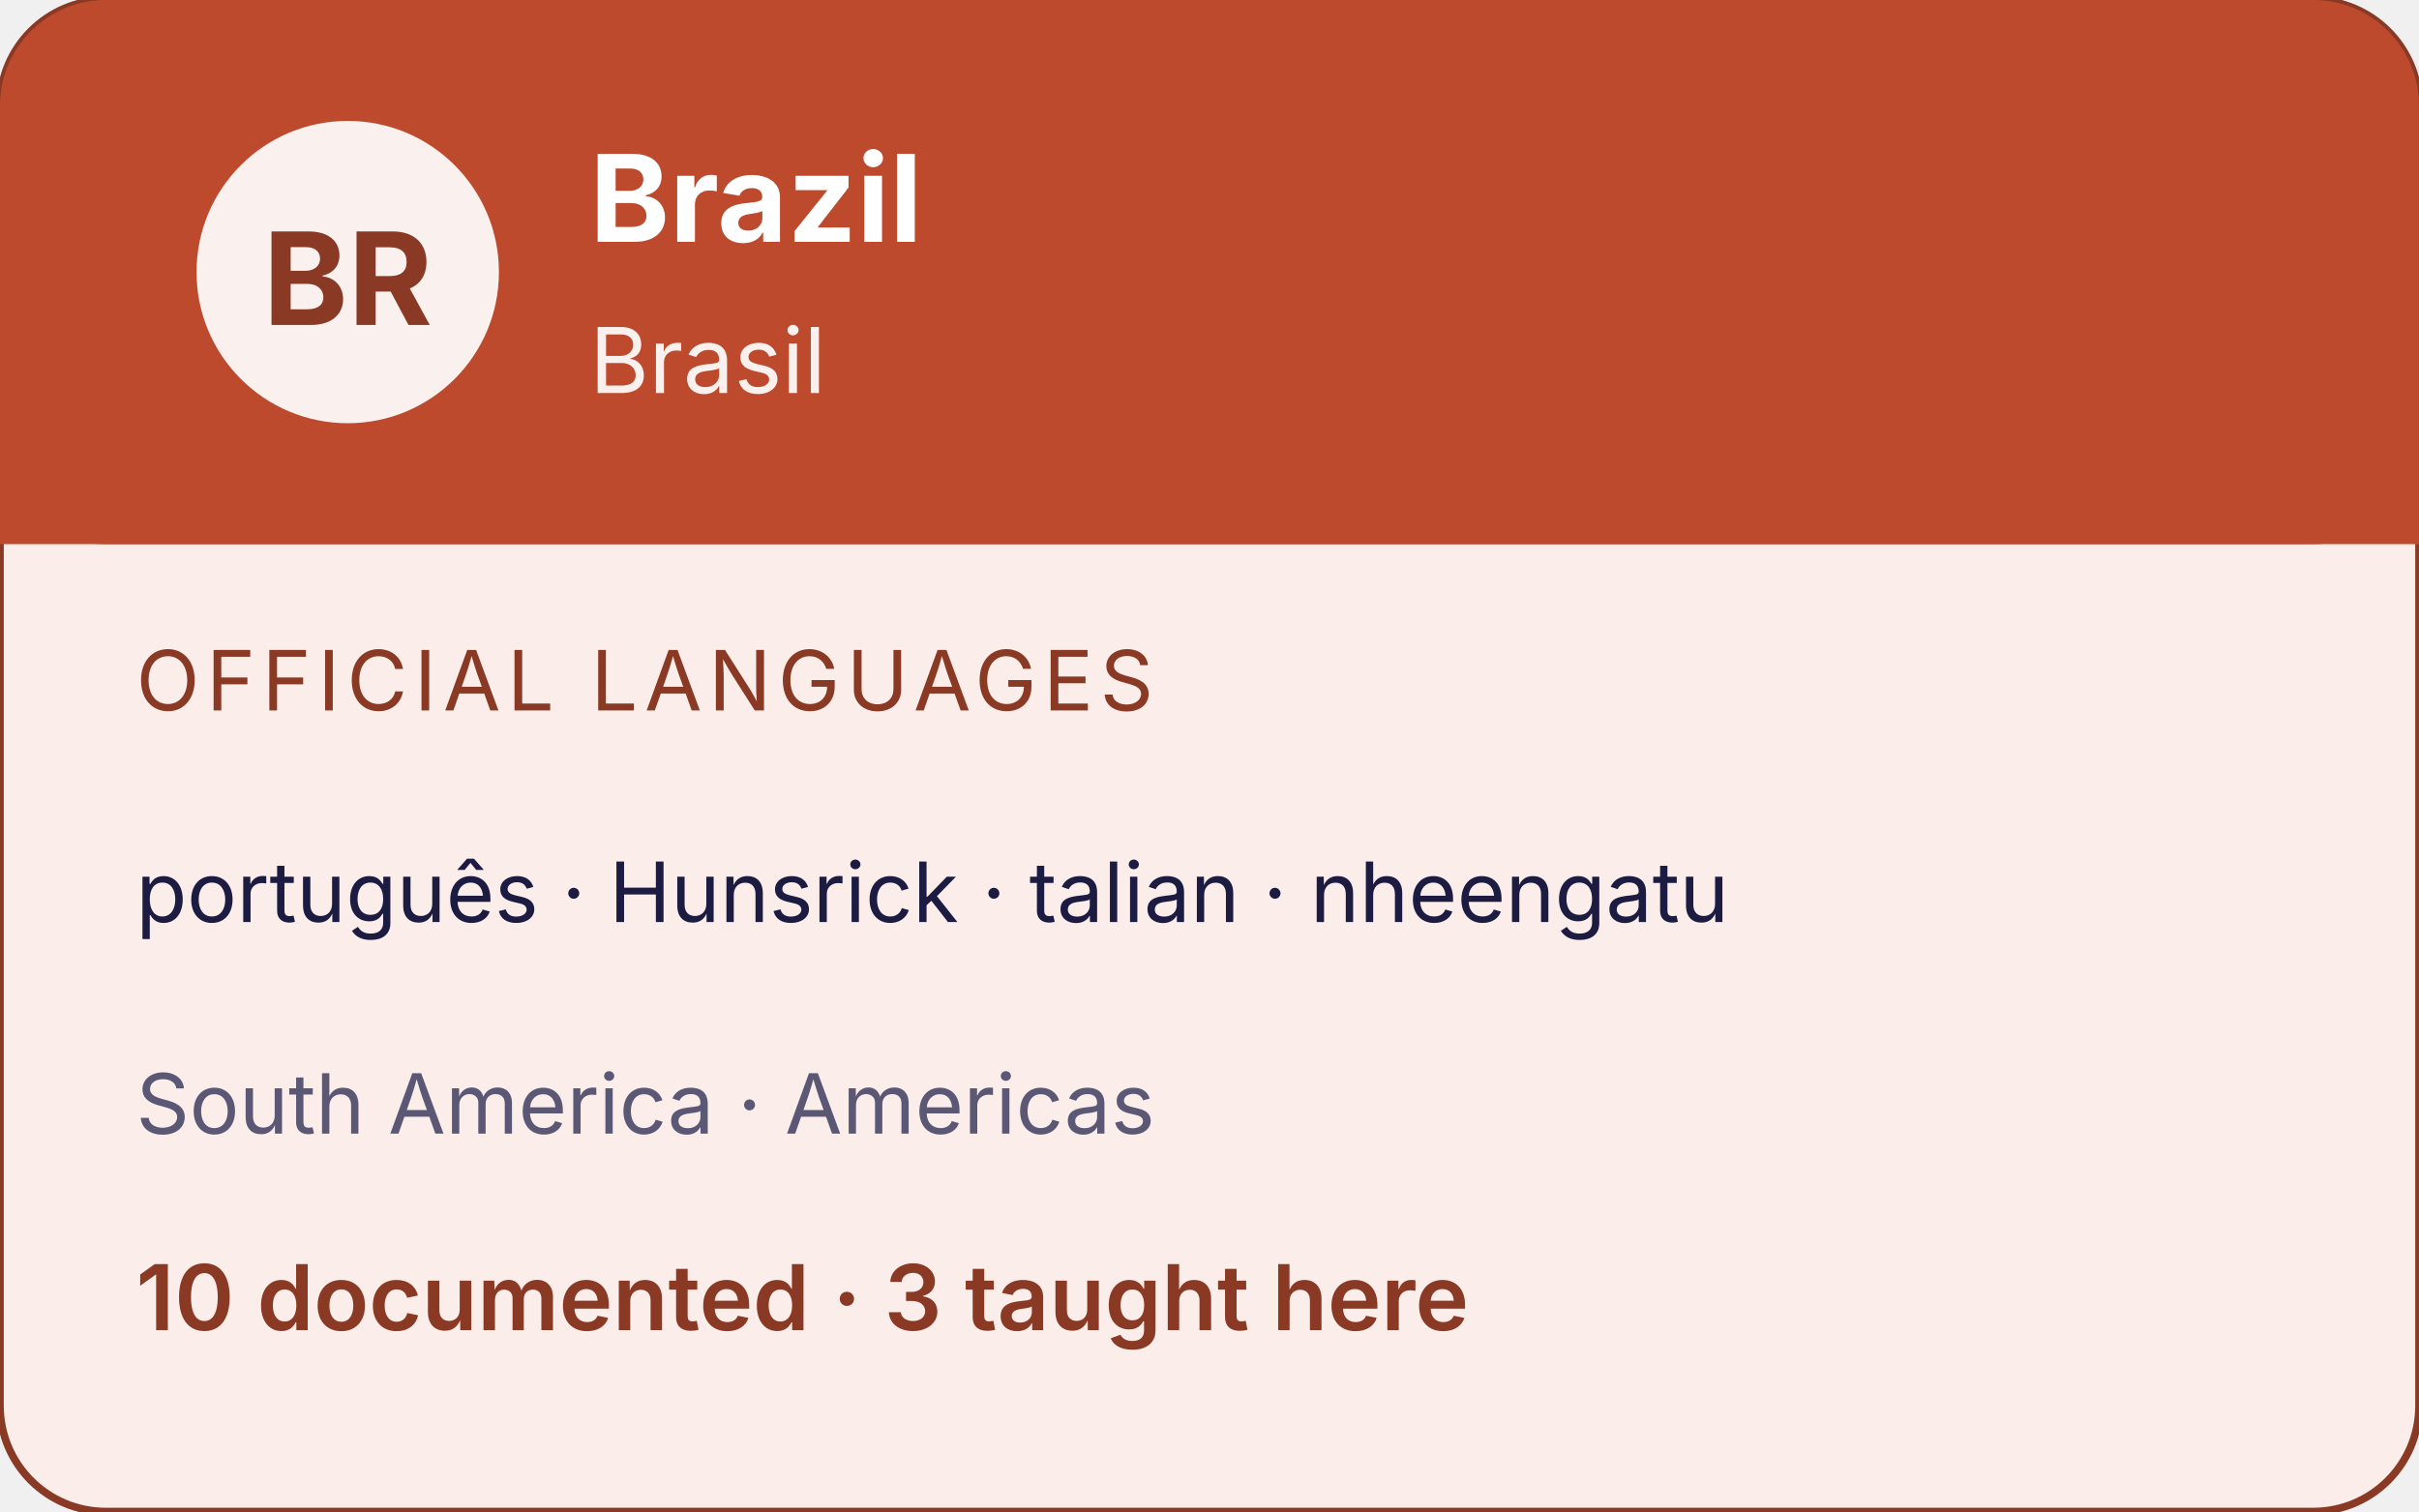
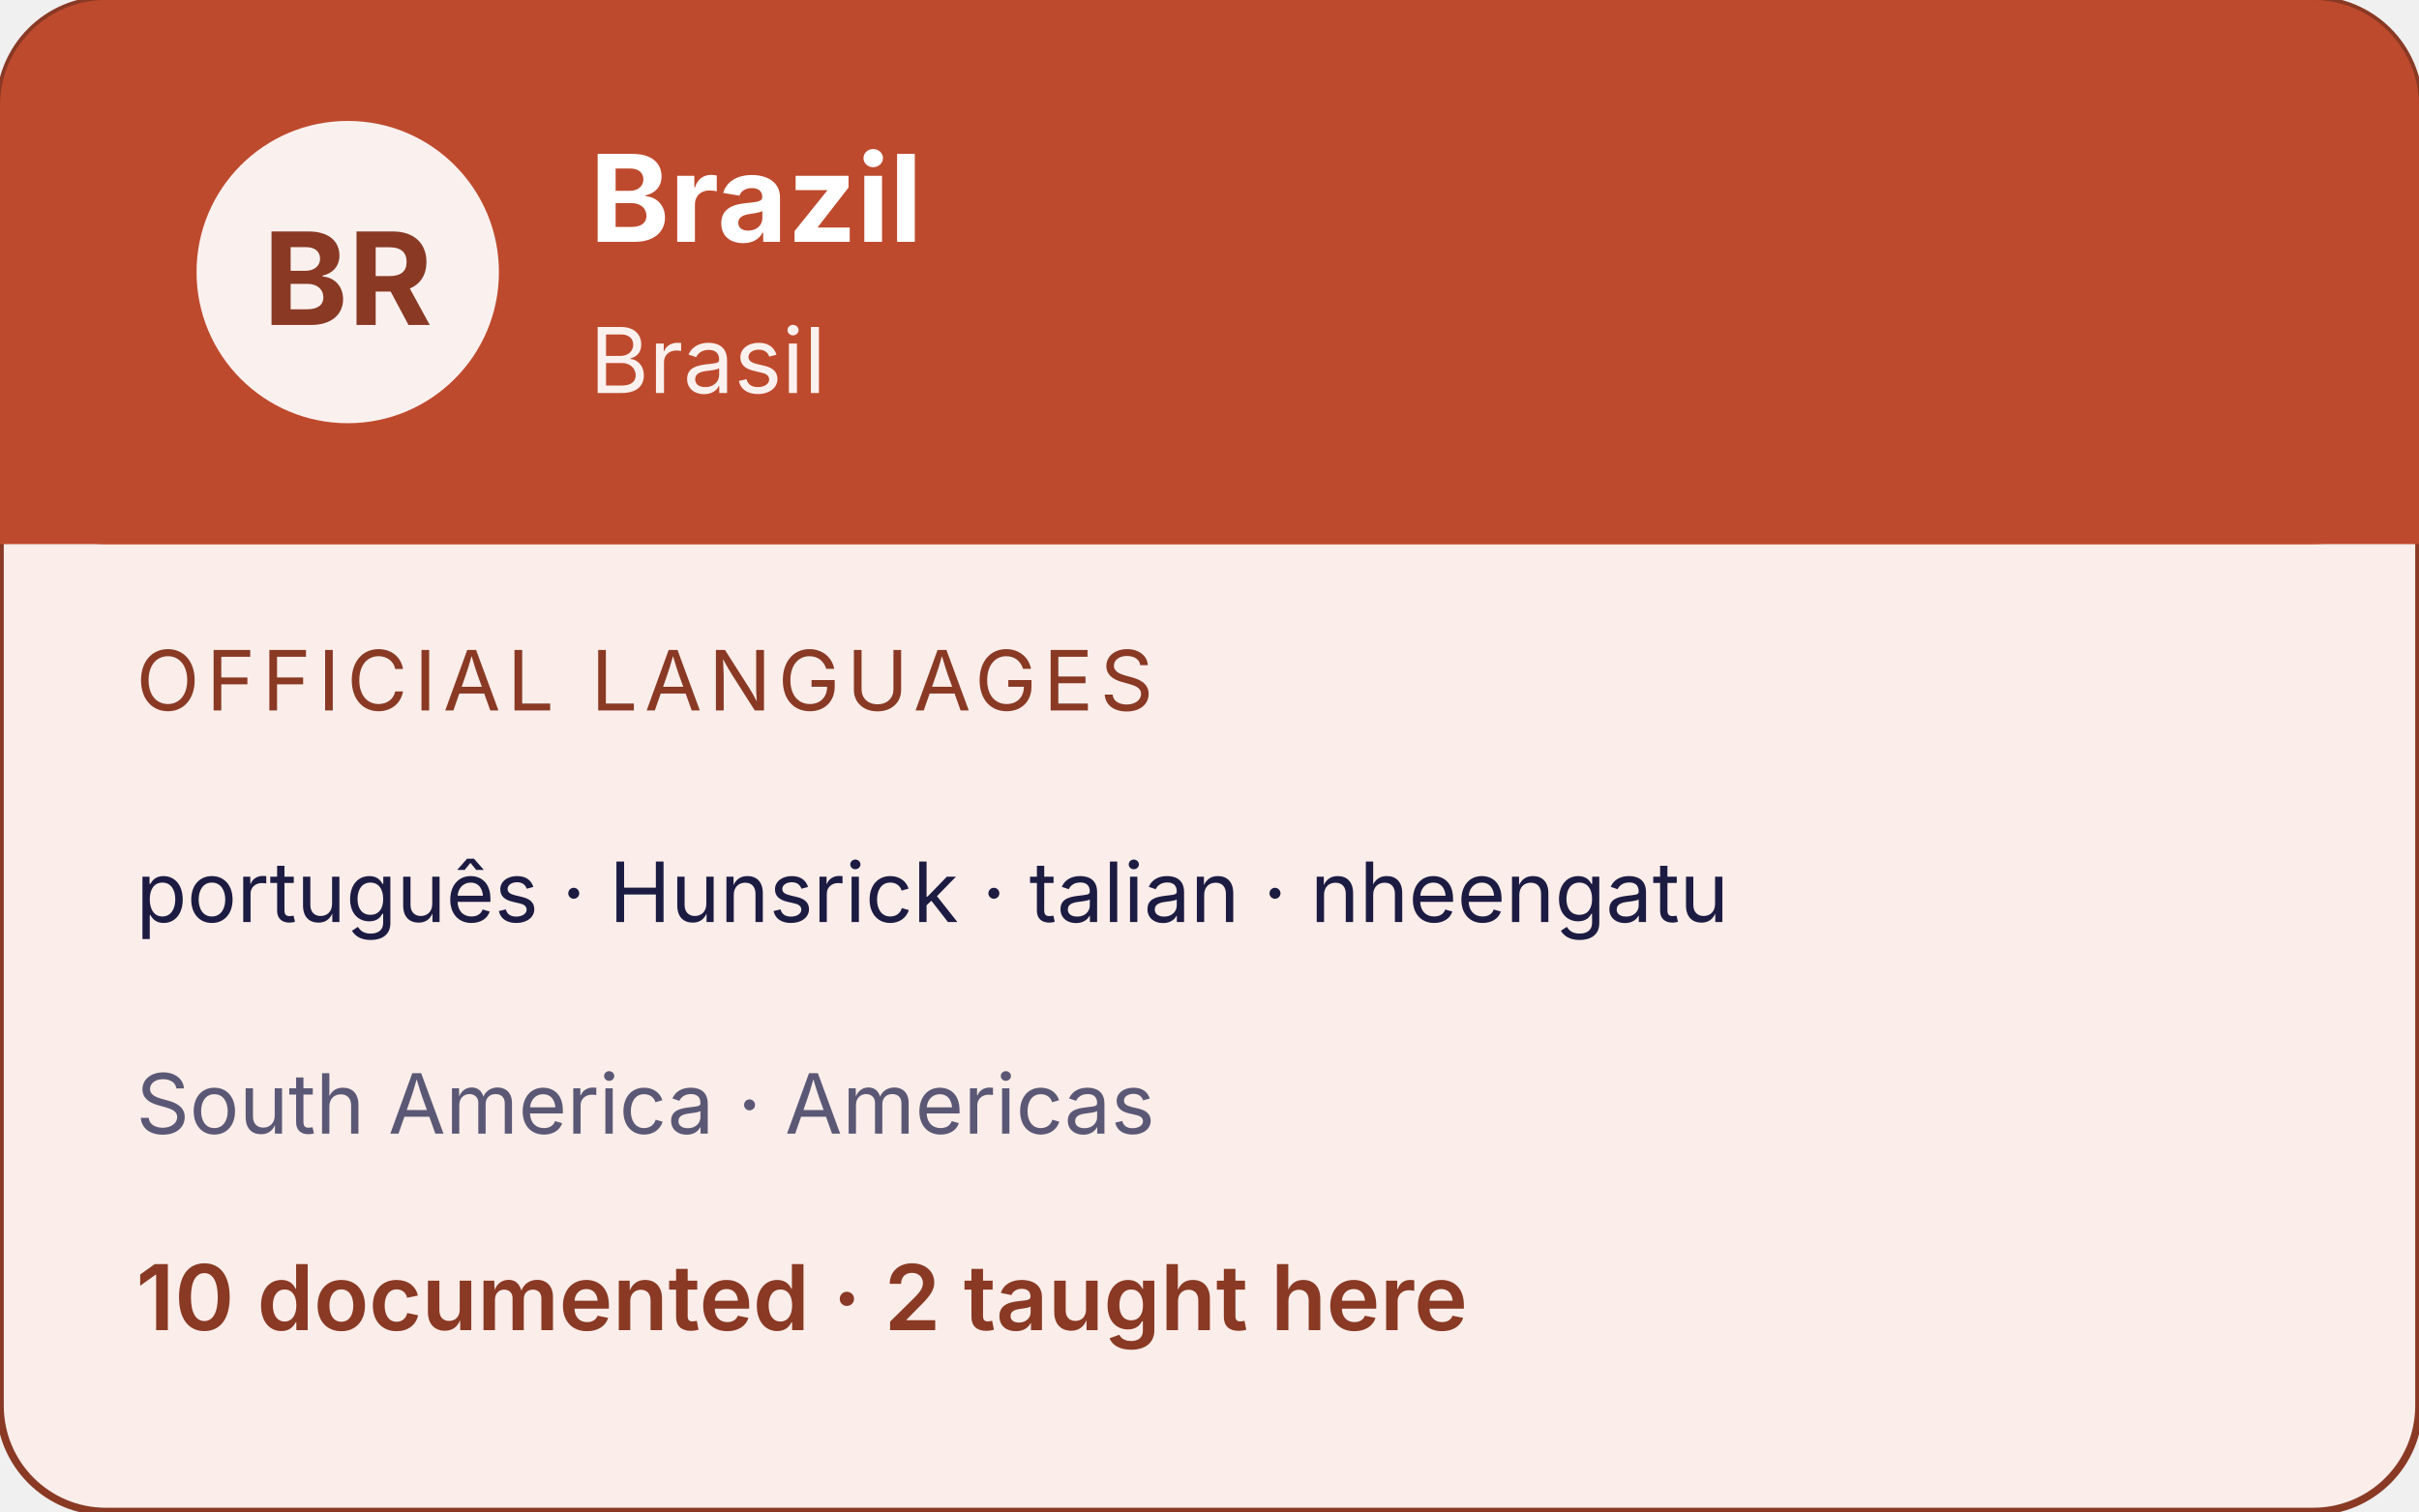
- <svg xmlns="http://www.w3.org/2000/svg" viewBox="0 0 320 200" width="320" height="200" role="img" aria-label="Brazil (BR): português, Hunsrick, talian, nheengatu. 10 languages documented for this country, 3 of them have a course on EkGuru." font-family="system-ui,-apple-system,Segoe UI,sans-serif">
+ <svg xmlns="http://www.w3.org/2000/svg" viewBox="0 0 320 200" width="320" height="200" role="img" aria-label="Brazil (BR): português, Hunsrick, talian, nheengatu. 10 languages documented for this country, 2 of them have a course on EkGuru." font-family="system-ui,-apple-system,Segoe UI,sans-serif">
  <rect width="320" height="200" rx="14" fill="hsl(12 70% 95%)" stroke="hsl(12 58% 34%)" stroke-width="1" />
  <rect width="320" height="72" rx="14" fill="hsl(12 62% 46%)" />
  <rect y="58" width="320" height="14" fill="hsl(12 62% 46%)" />
  <circle cx="46" cy="36" r="20" fill="#fff" opacity=".92" />
  <text x="46" y="43" text-anchor="middle" font-size="17" font-weight="700" fill="hsl(12 58% 34%)">BR</text>
  <text x="78" y="32" font-size="16" font-weight="700" fill="#fff">Brazil</text>
  <text x="78" y="52" font-size="12" fill="#fff" opacity=".92">Brasil</text>
  <text x="18" y="94" font-size="11" letter-spacing=".08em" fill="hsl(12 58% 34%)">OFFICIAL LANGUAGES</text>
  <text x="18" y="122" font-size="11" fill="#1c1b42">português · Hunsrick · talian · nheengatu</text>
  <text x="18" y="150" font-size="11" fill="#5b5876">South America · Americas</text>
-   <text x="18" y="176" font-size="12" font-weight="600" fill="hsl(12 58% 34%)">10 documented · 3 taught here</text>
+   <text x="18" y="176" font-size="12" font-weight="600" fill="hsl(12 58% 34%)">10 documented · 2 taught here</text>
</svg>
